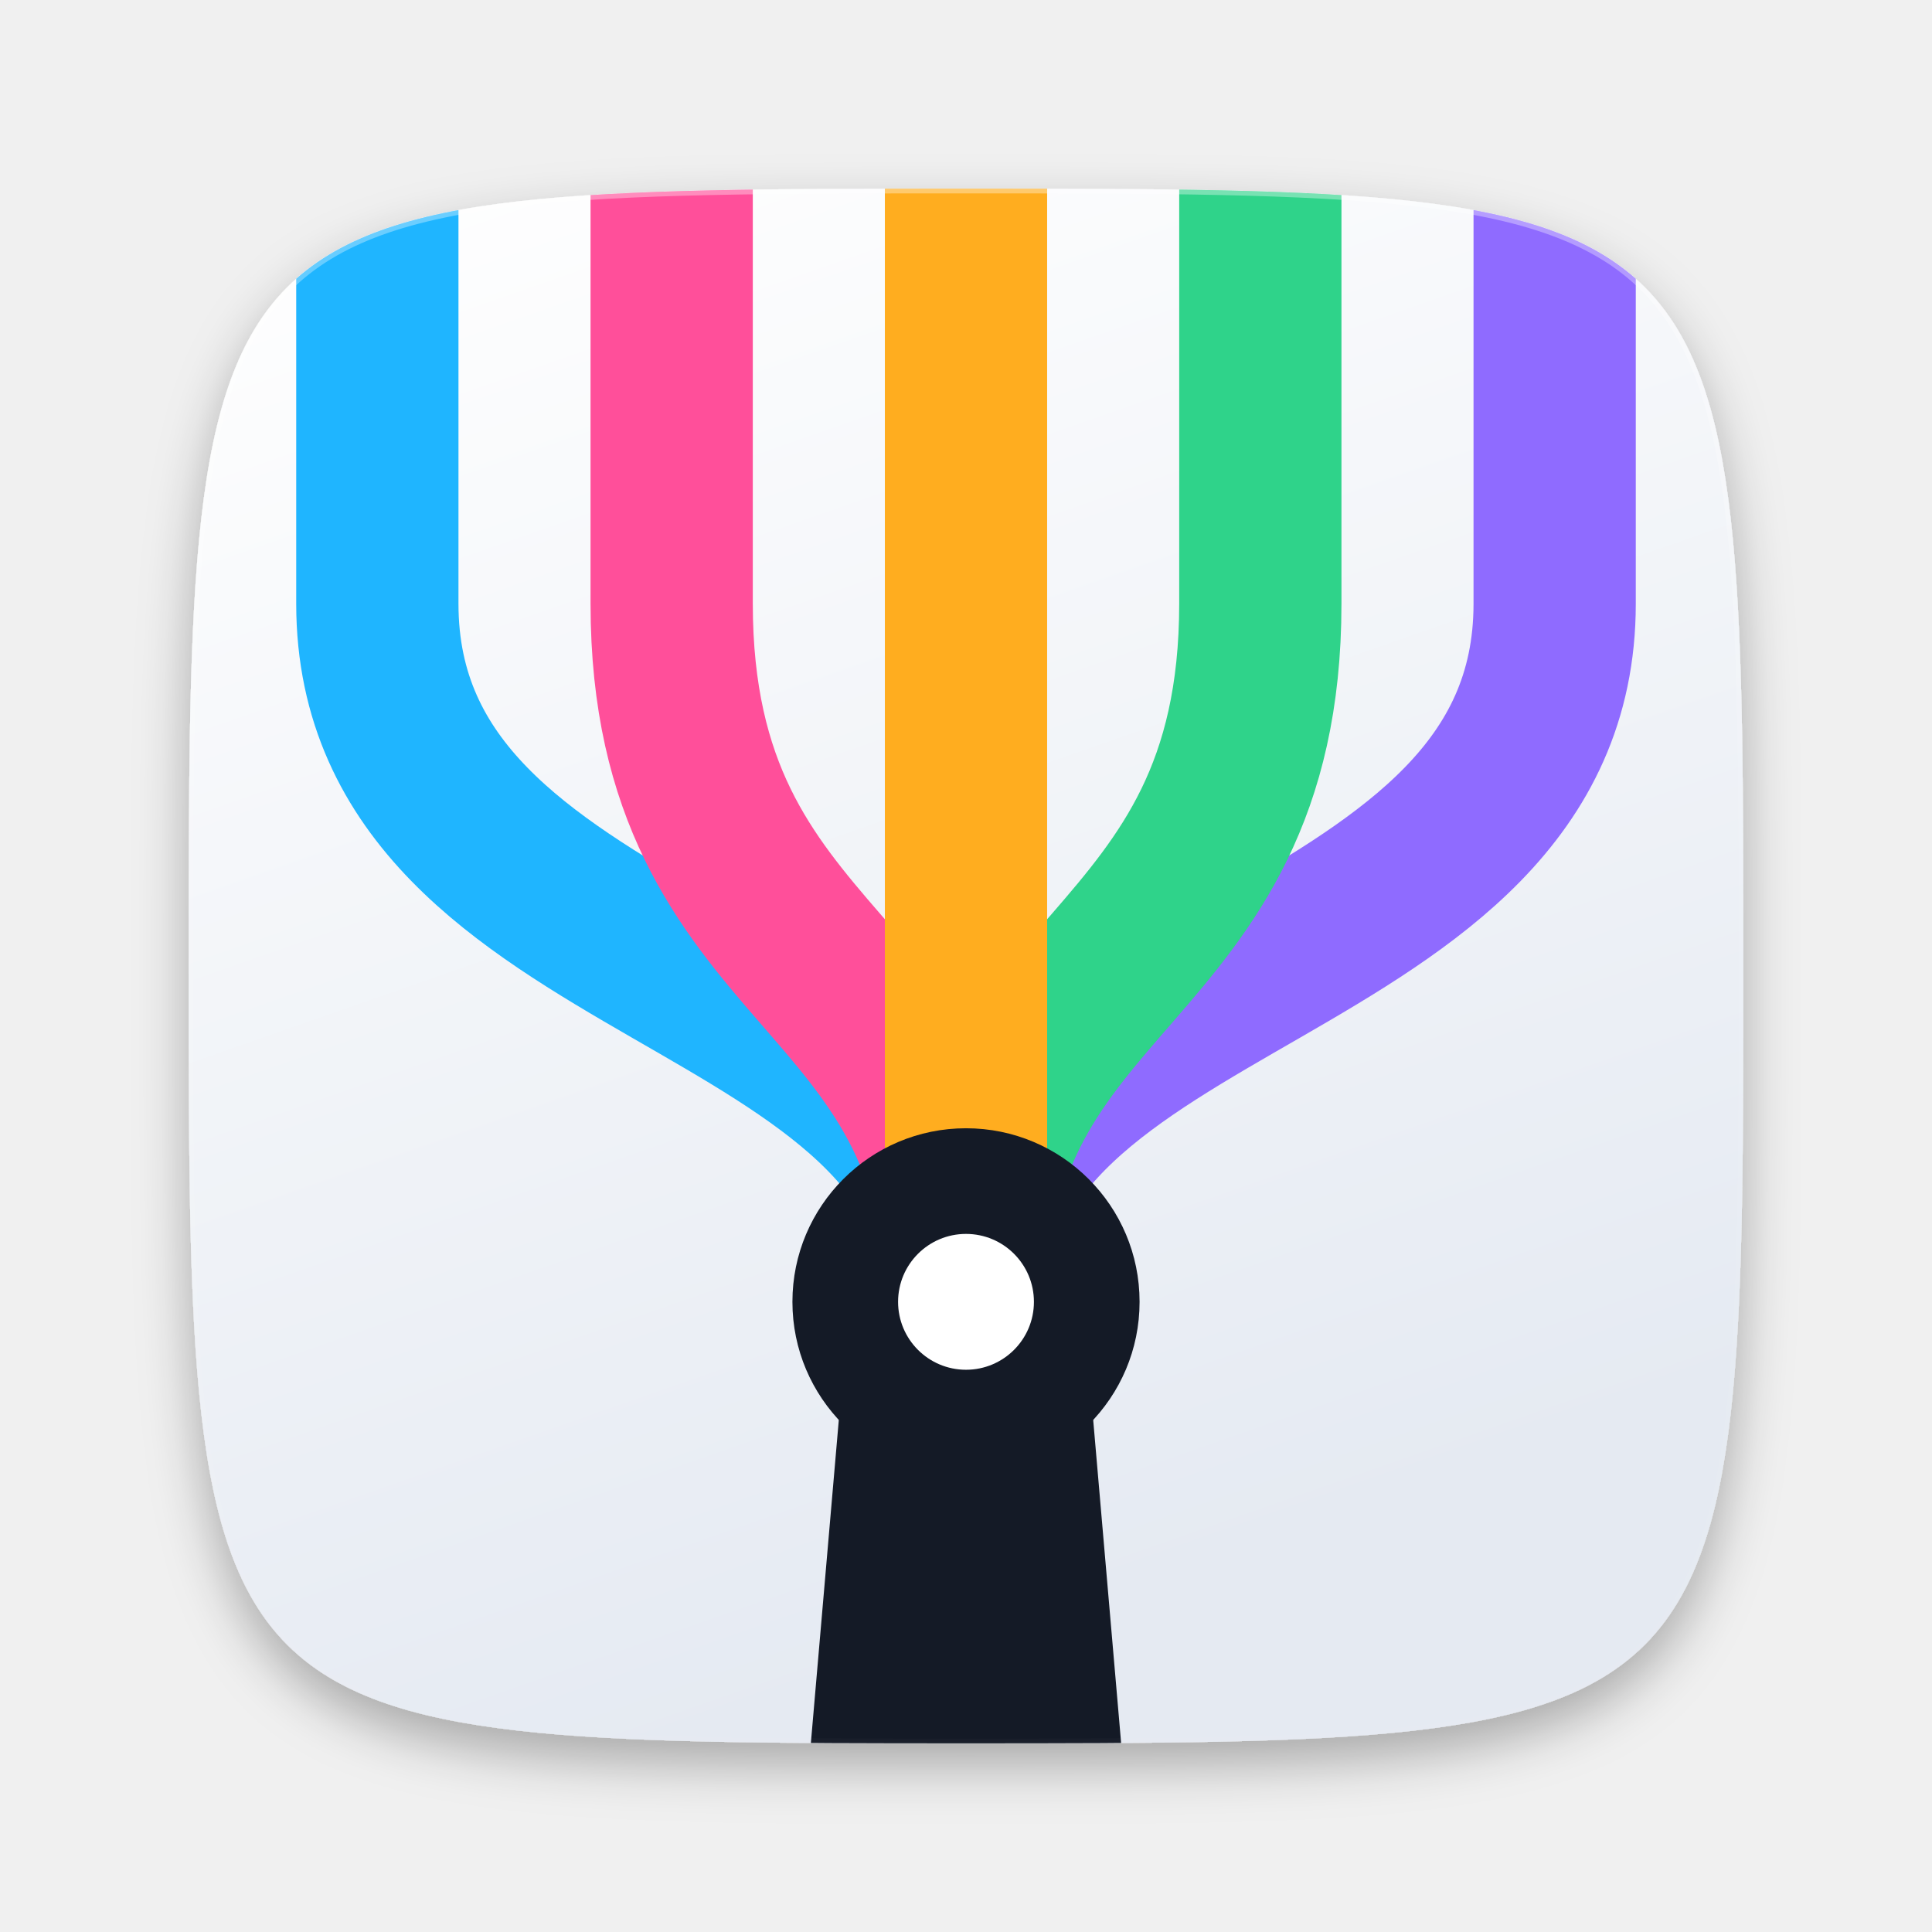
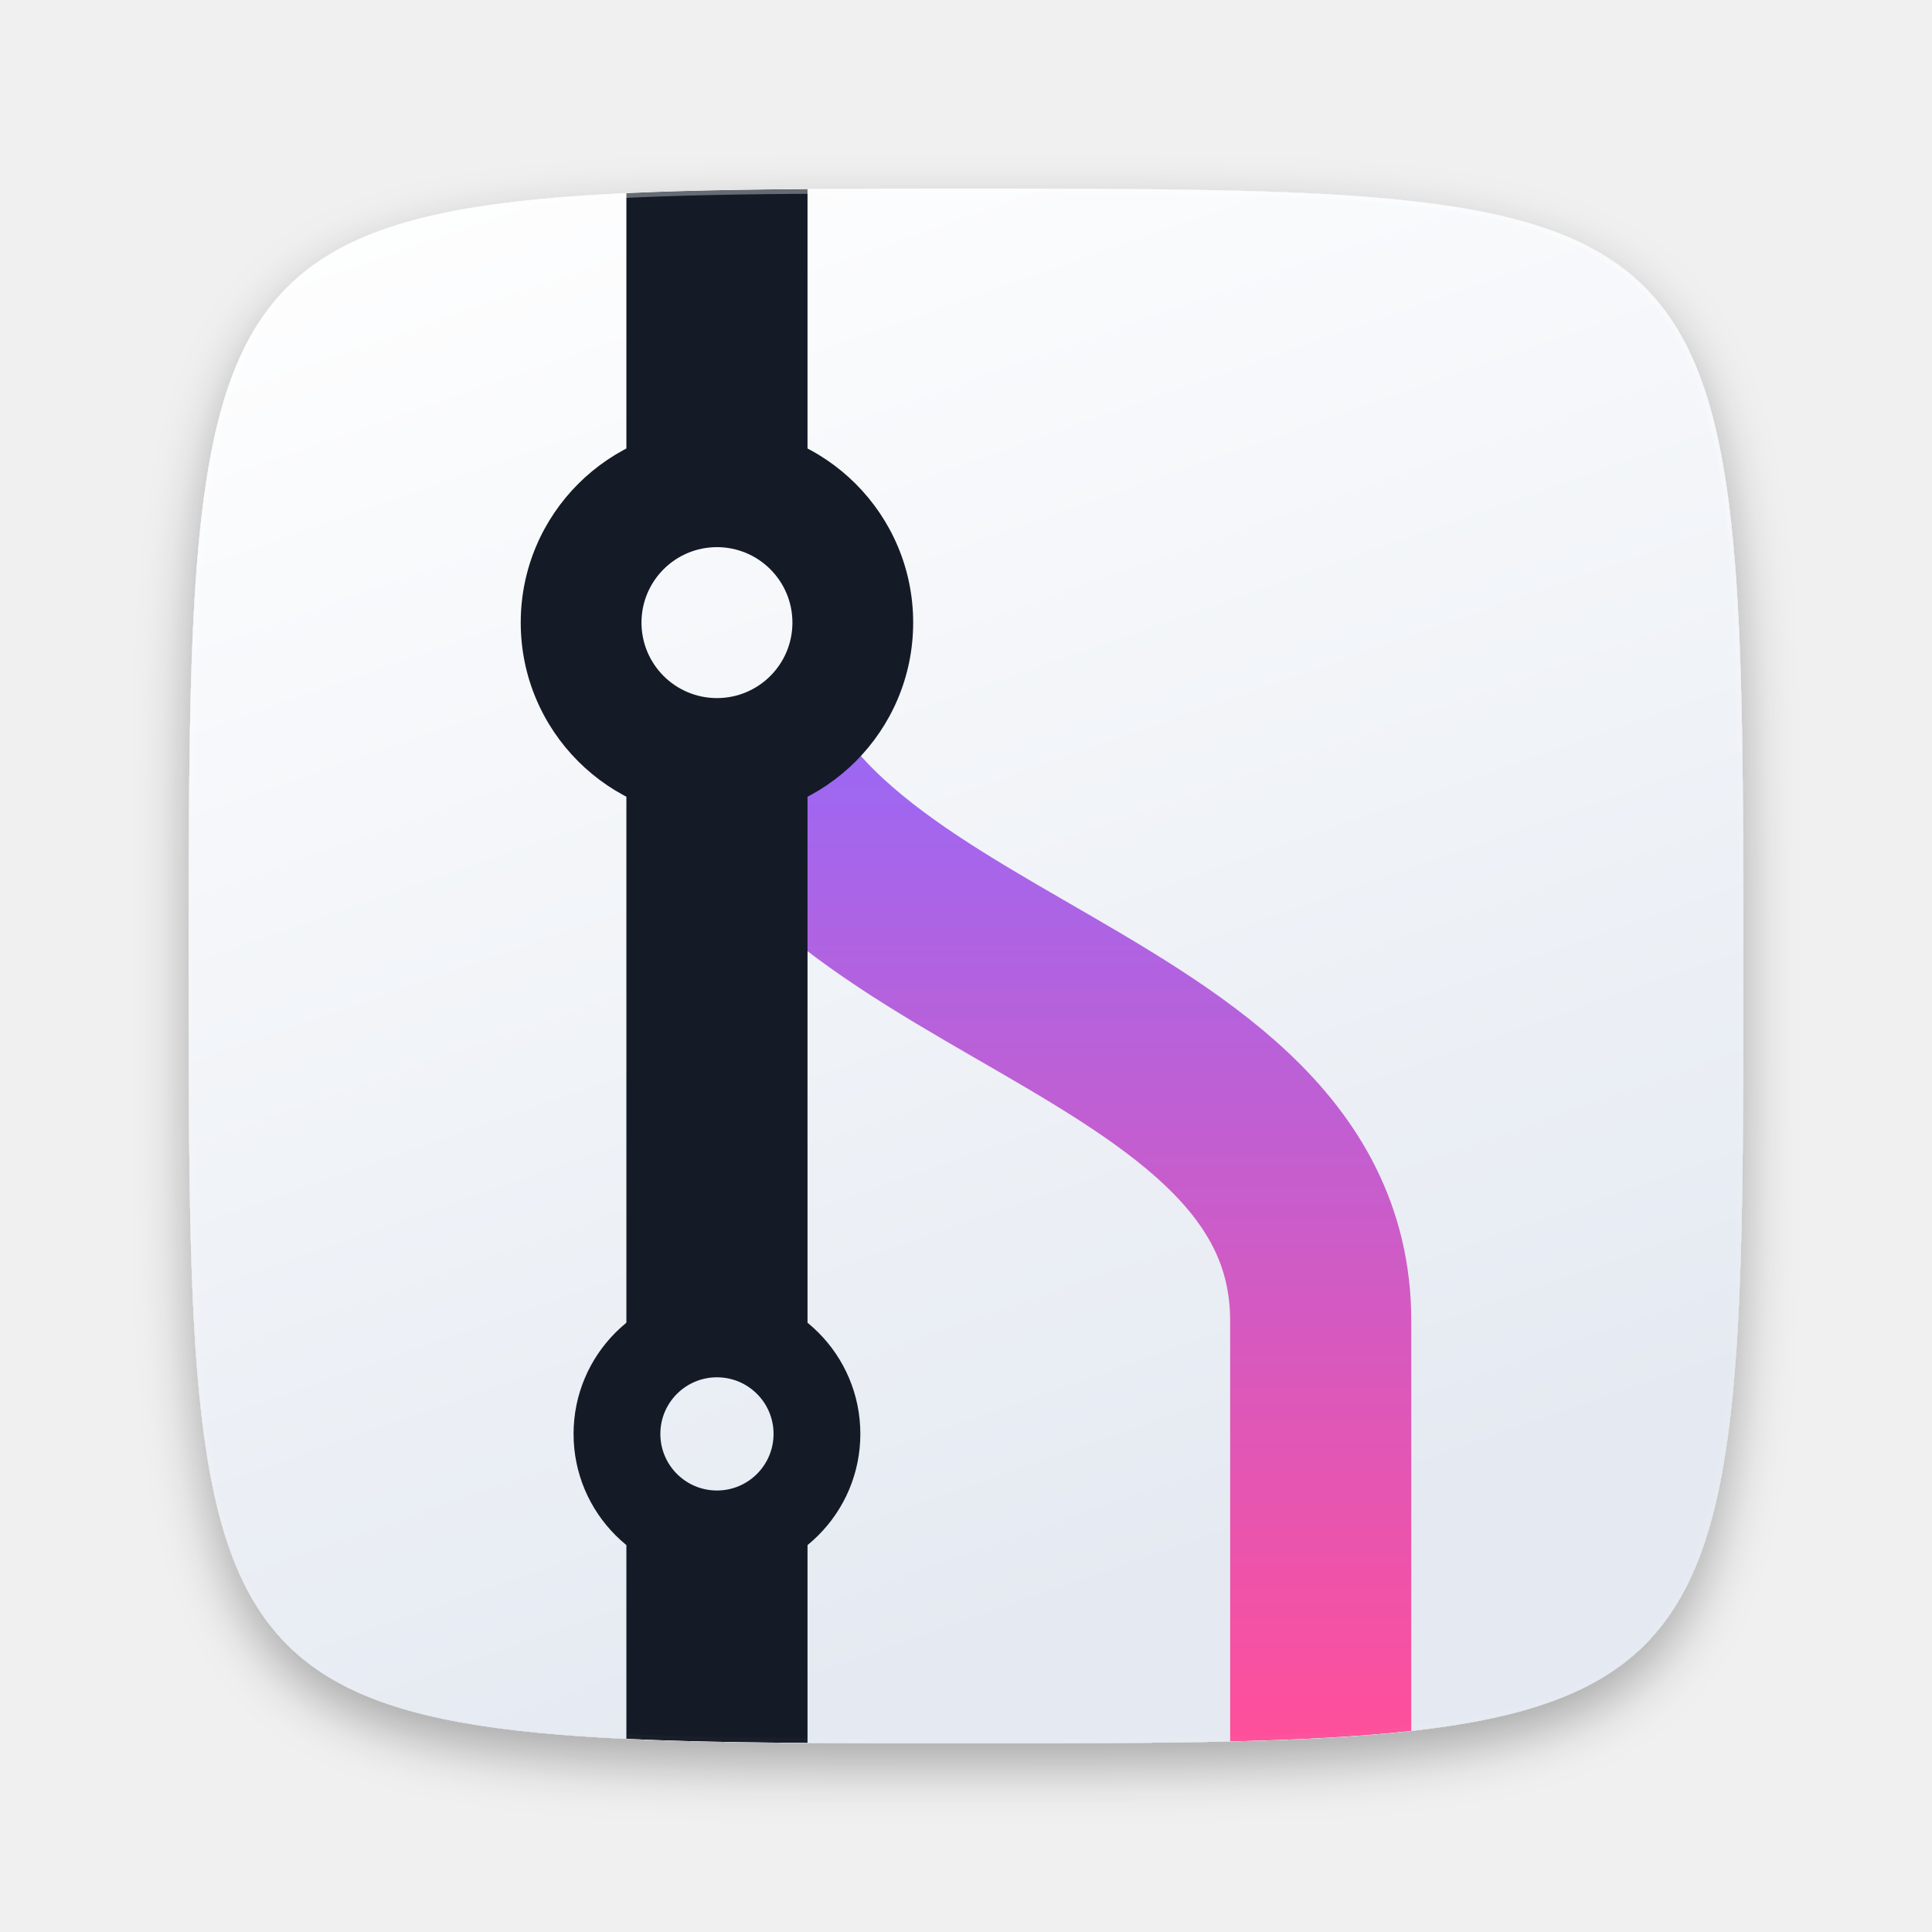
<svg xmlns="http://www.w3.org/2000/svg" viewBox="0 0 1024 1024" width="1024" height="1024">
  <defs>
    <path id="tile" d="M924 512C924 922 922 924 512 924C102 924 100 922 100 512C100 102 102 100 512 100C922 100 924 102 924 512Z" />
    <clipPath id="clip">
      <use href="#tile" />
    </clipPath>
    <linearGradient id="bg" x1="0" y1="0" x2="0.35" y2="1">
      <stop offset="0" stop-color="#ffffff" />
      <stop offset="1" stop-color="#e5eaf2" />
    </linearGradient>
+     <linearGradient id="branch" gradientUnits="userSpaceOnUse" x1="0" y1="924" x2="0" y2="330">
+       <stop offset="0" stop-color="#ff4f9a" />
+       <stop offset="1" stop-color="#8f6bff" />
+     </linearGradient>
+     <mask id="holes" maskUnits="userSpaceOnUse" x="0" y="0" width="1024" height="1024">
+       <rect width="1024" height="1024" fill="#fff" />
+       <g fill="#000">
+         <circle cx="380" cy="330" r="40" />
+         <circle cx="380" cy="760" r="30" />
+       </g>
+     </mask>
    <linearGradient id="rim" x1="0" y1="0" x2="0" y2="1">
      <stop offset="0" stop-color="#fff" stop-opacity="0.35" />
      <stop offset="0.4" stop-color="#fff" stop-opacity="0.06" />
      <stop offset="1" stop-color="#fff" stop-opacity="0.02" />
    </linearGradient>
    <filter id="shadow" x="-10%" y="-10%" width="120%" height="125%">
      <feDropShadow dx="0" dy="12" stdDeviation="14" flood-color="#000" flood-opacity="0.3" />
    </filter>
  </defs>
  <use href="#tile" fill="url(#bg)" filter="url(#shadow)" />
  <g clip-path="url(#clip)">
-     <path d="M450 690L418 1060H606L574 690Z" fill="#141a26" />
-     <g fill="none" stroke-linecap="round">
-       <path d="M200 20V320C200 520 512 510 512 690" stroke="#1fb5ff" stroke-width="86" />
-       <path d="M824 20V320C824 520 512 510 512 690" stroke="#8f6bff" stroke-width="86" />
-       <path d="M356 20V320C356 520 512 510 512 690" stroke="#ff4f9a" stroke-width="86" />
-       <path d="M668 20V320C668 520 512 510 512 690" stroke="#2fd38a" stroke-width="86" />
-       <path d="M512 20V320C512 520 512 510 512 690" stroke="#ffad1f" stroke-width="86" />
+     <g mask="url(#holes)">
+       <g fill="none" stroke-width="96">
+         <path d="M700 1060V700C700 520 380 520 380 330" stroke="url(#branch)" />
+         <path d="M380 1060V-40" stroke="#141a26" />
+       </g>
+       <circle cx="380" cy="330" r="104" fill="#141a26" />
+       <circle cx="380" cy="760" r="76" fill="#141a26" />
    </g>
-     <circle cx="512" cy="690" r="92" fill="#141a26" />
-     <circle cx="512" cy="690" r="36" fill="#ffffff" />
  </g>
  <use href="#tile" fill="none" stroke="url(#rim)" stroke-width="5" clip-path="url(#clip)" />
</svg>
